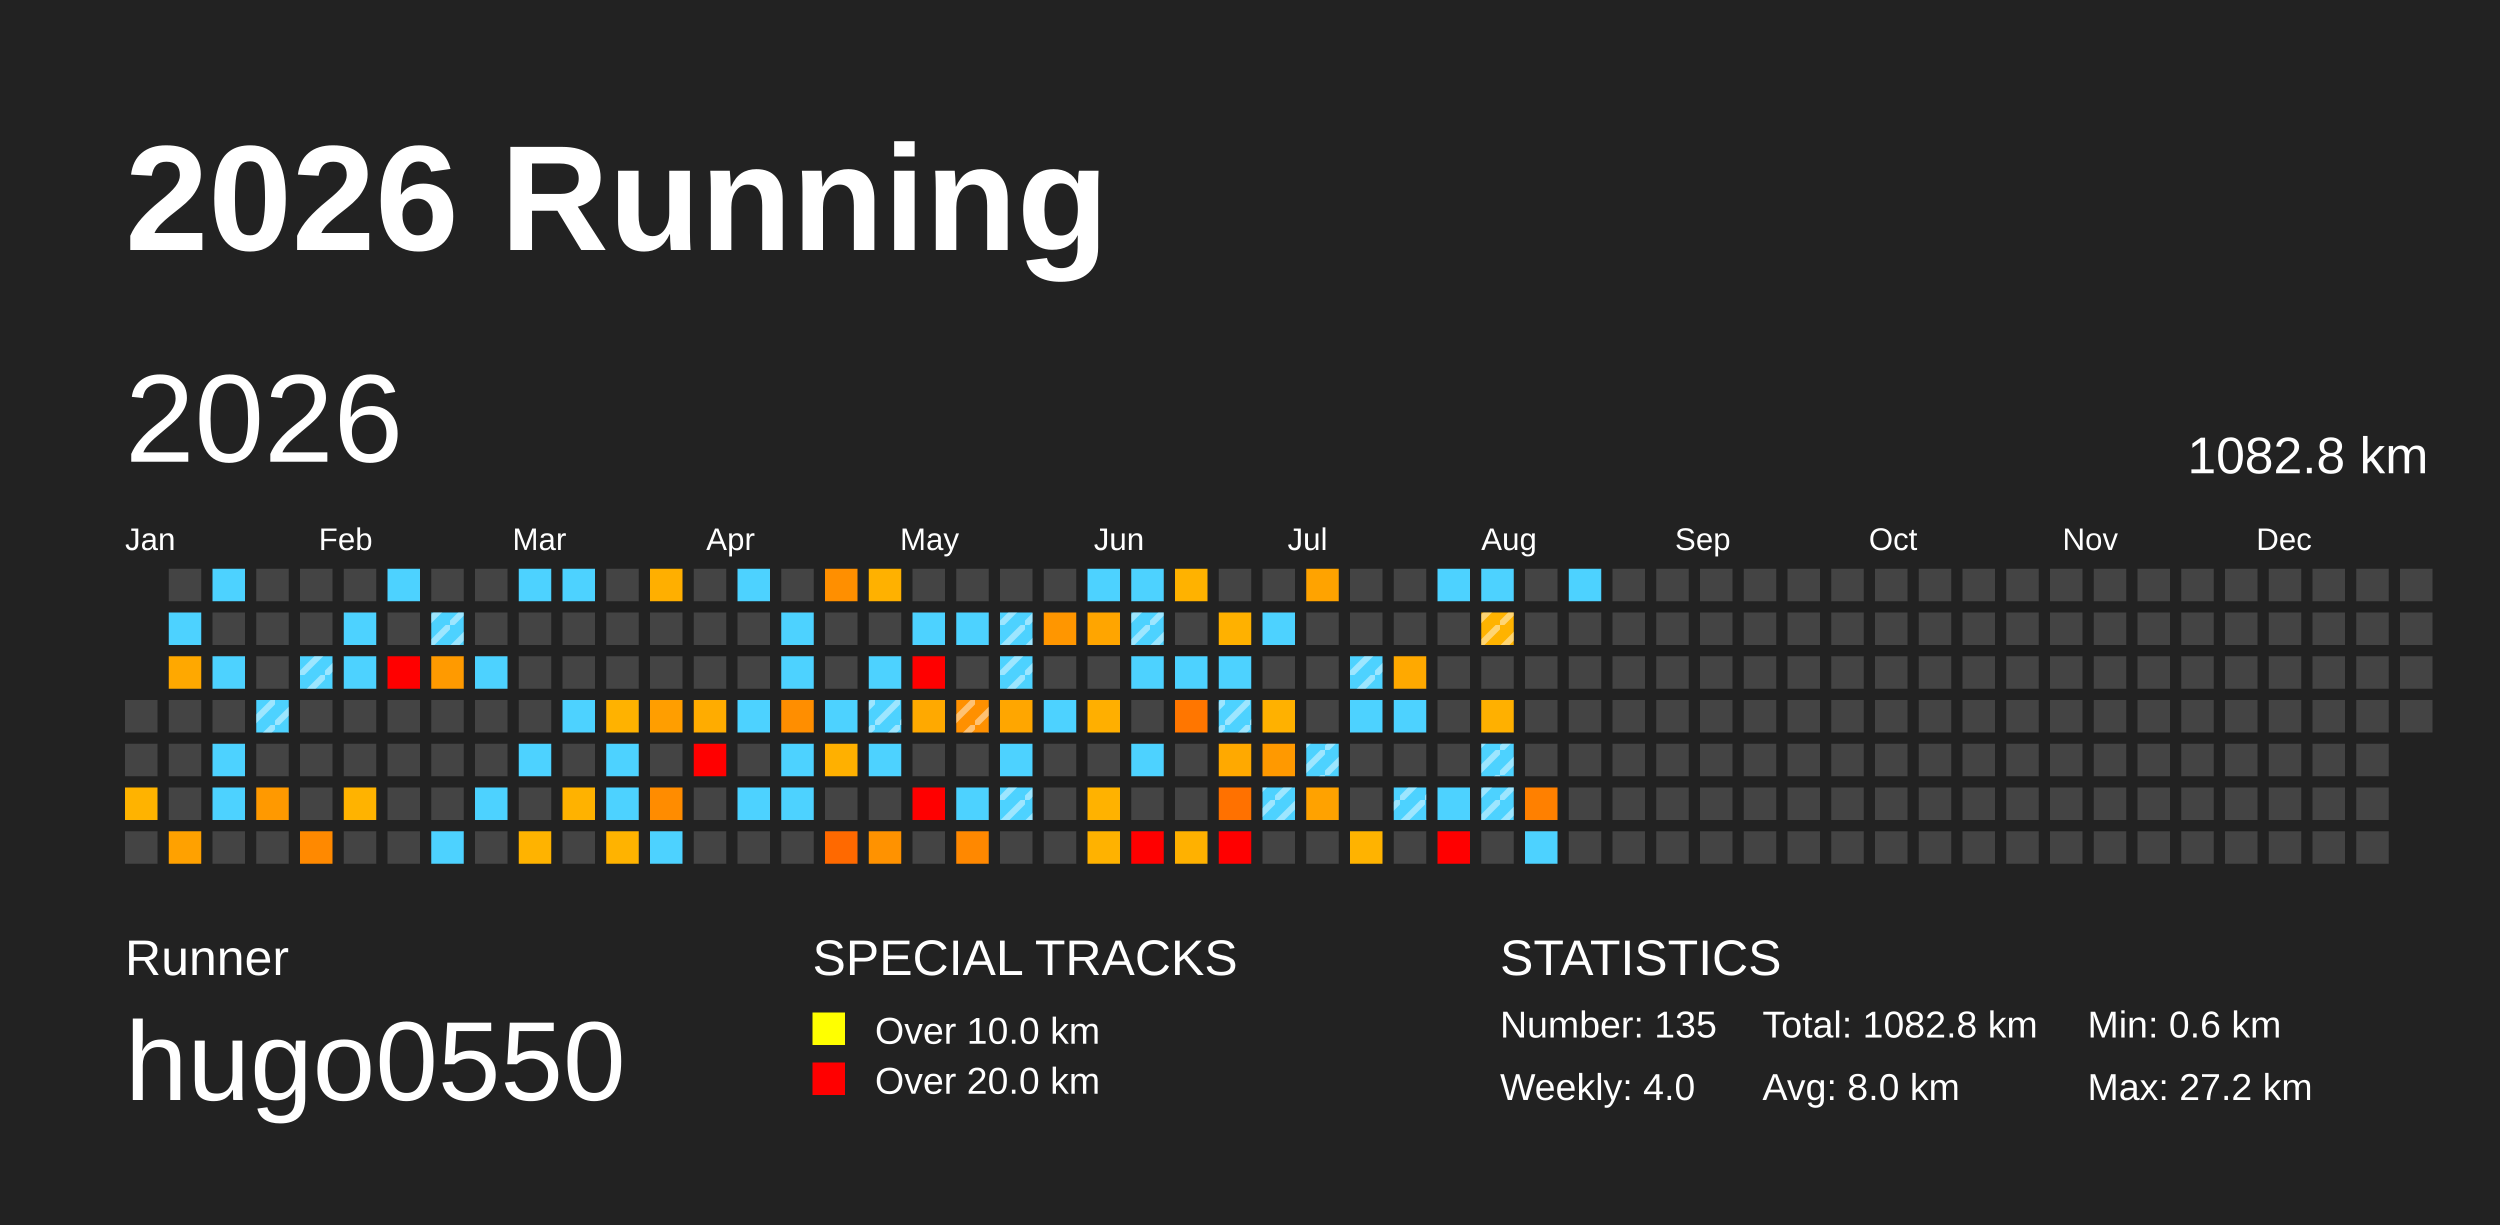
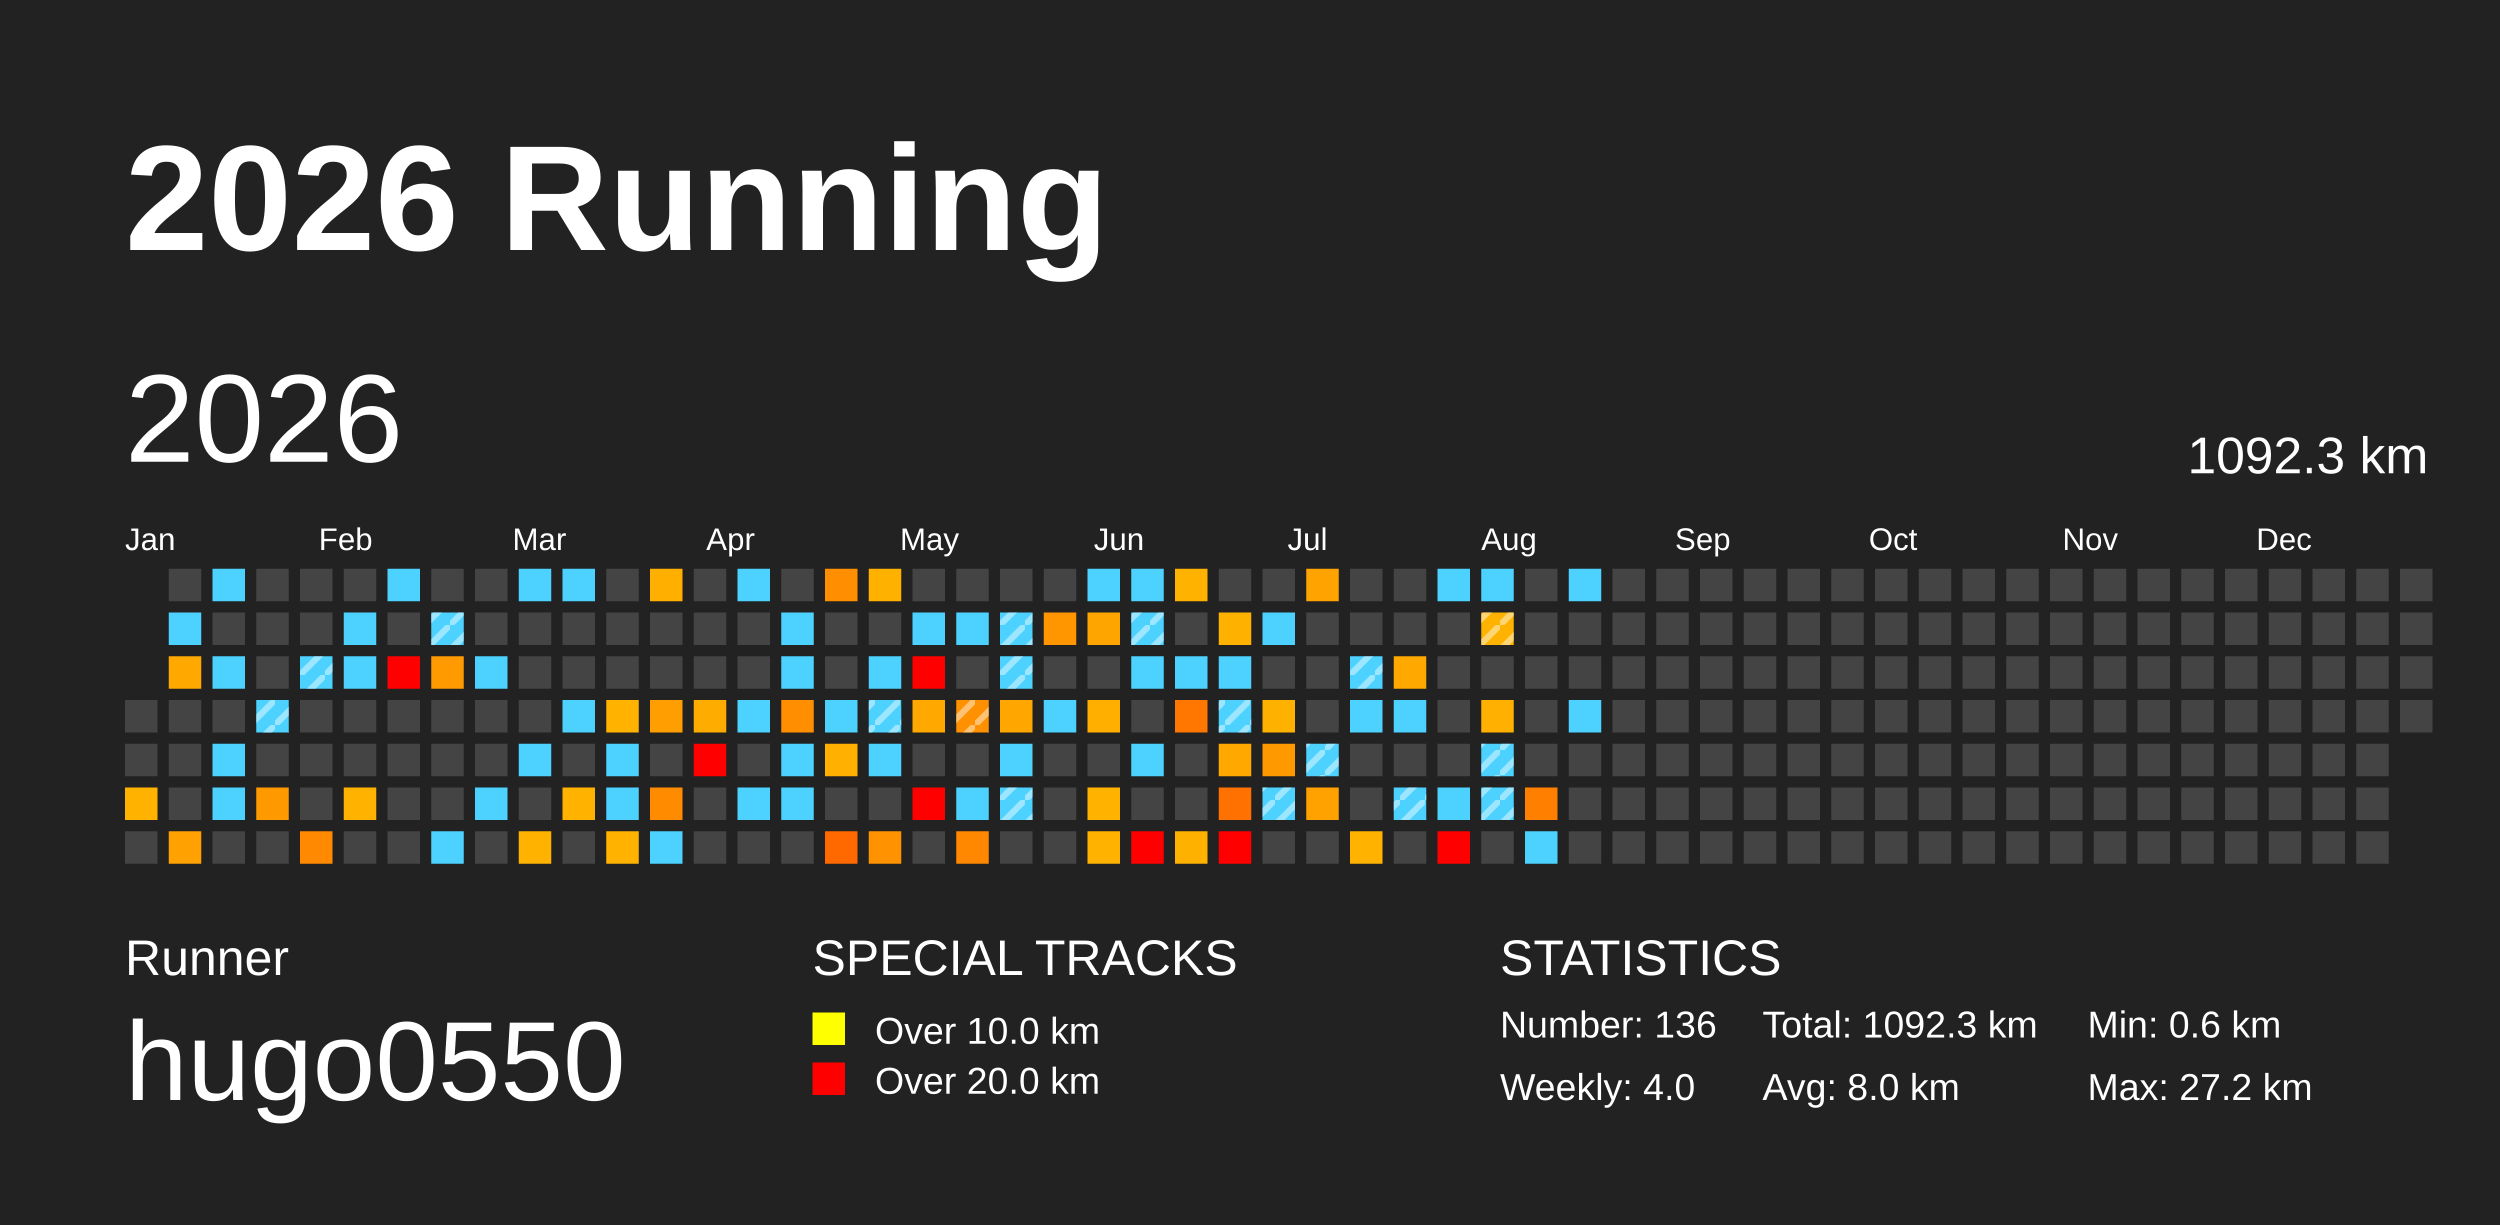
<svg xmlns="http://www.w3.org/2000/svg" baseProfile="full" height="98mm" version="1.1" viewBox="0,0,200,98" width="200mm">
  <defs>
    <pattern height="2" id="indoor-stripe" patternUnits="userSpaceOnUse" width="2">
      <line stroke="white" stroke-opacity="0.45" stroke-width="0.5" x1="0" x2="2" y1="2" y2="0" />
    </pattern>
  </defs>
  <rect fill="#222222" height="98" width="200" x="0" y="0" />
  <text fill="#FFFFFF" style="font-size:12px; font-family:Arial; font-weight:bold;" x="10" y="20">2026 Running</text>
  <text fill="#FFFFFF" style="font-size:4px; font-family:Arial" x="10" y="78">Runner</text>
  <text fill="#FFFFFF" style="font-size:9px; font-family:Arial" x="10" y="88">hugo0550</text>
  <text fill="#FFFFFF" style="font-size:4px; font-family:Arial" x="65" y="78">SPECIAL TRACKS</text>
  <rect fill="yellow" height="2.6" width="2.6" x="65" y="81" />
  <text fill="#FFFFFF" style="font-size:3px; font-family:Arial" x="70" y="83.5">Over 10.0 km</text>
  <rect fill="red" height="2.6" width="2.6" x="65" y="85" />
  <text fill="#FFFFFF" style="font-size:3px; font-family:Arial" x="70" y="87.5">Over 20.0 km</text>
  <text fill="#FFFFFF" style="font-size:4px; font-family:Arial" x="120" y="78">STATISTICS</text>
-   <text fill="#FFFFFF" style="font-size:3px; font-family:Arial" x="120" y="83">Number: 135</text>
+   <text fill="#FFFFFF" style="font-size:3px; font-family:Arial" x="120" y="83">Number: 136</text>
  <text fill="#FFFFFF" style="font-size:3px; font-family:Arial" x="120" y="88">Weekly: 4.0</text>
-   <text fill="#FFFFFF" style="font-size:3px; font-family:Arial" x="141" y="83">Total: 1082.8 km</text>
+   <text fill="#FFFFFF" style="font-size:3px; font-family:Arial" x="141" y="83">Total: 1092.3 km</text>
  <text fill="#FFFFFF" style="font-size:3px; font-family:Arial" x="141" y="88">Avg: 8.0 km</text>
  <text fill="#FFFFFF" style="font-size:3px; font-family:Arial" x="167" y="83">Min: 0.6 km</text>
  <text fill="#FFFFFF" style="font-size:3px; font-family:Arial" x="167" y="88">Max: 27.2 km</text>
  <text dominant-baseline="hanging" fill="#FFFFFF" style="font-size:10.0px; font-family:Arial;" x="10" y="30">2026</text>
-   <text dominant-baseline="hanging" fill="#FFFFFF" style="font-size:4.125px; font-family:Arial;" x="175" y="35">1082.8 km</text>
+   <text dominant-baseline="hanging" fill="#FFFFFF" style="font-size:4.125px; font-family:Arial;" x="175" y="35">1092.3 km</text>
  <text fill="#FFFFFF" style="font-size:2.5px; font-family:Arial" x="10.0" y="44">Jan</text>
  <text fill="#FFFFFF" style="font-size:2.5px; font-family:Arial" x="25.5" y="44">Feb</text>
  <text fill="#FFFFFF" style="font-size:2.5px; font-family:Arial" x="41.0" y="44">Mar</text>
  <text fill="#FFFFFF" style="font-size:2.5px; font-family:Arial" x="56.5" y="44">Apr</text>
  <text fill="#FFFFFF" style="font-size:2.5px; font-family:Arial" x="72.0" y="44">May</text>
  <text fill="#FFFFFF" style="font-size:2.5px; font-family:Arial" x="87.5" y="44">Jun</text>
  <text fill="#FFFFFF" style="font-size:2.5px; font-family:Arial" x="103.0" y="44">Jul</text>
  <text fill="#FFFFFF" style="font-size:2.5px; font-family:Arial" x="118.5" y="44">Aug</text>
  <text fill="#FFFFFF" style="font-size:2.5px; font-family:Arial" x="134.0" y="44">Sep</text>
  <text fill="#FFFFFF" style="font-size:2.5px; font-family:Arial" x="149.5" y="44">Oct</text>
  <text fill="#FFFFFF" style="font-size:2.5px; font-family:Arial" x="165.0" y="44">Nov</text>
  <text fill="#FFFFFF" style="font-size:2.5px; font-family:Arial" x="180.5" y="44">Dec</text>
  <rect fill="#444444" height="2.6" width="2.6" x="10.0" y="56.0" />
  <rect fill="#444444" height="2.6" width="2.6" x="10.0" y="59.5" />
  <rect fill="#ffb300" height="2.6" width="2.6" x="10.0" y="63.0" />
  <rect fill="#444444" height="2.6" width="2.6" x="10.0" y="66.5" />
  <rect fill="#444444" height="2.6" width="2.6" x="13.5" y="45.5" />
  <rect fill="#4dd2ff" height="2.6" width="2.6" x="13.5" y="49.0" />
  <rect fill="#ffa800" height="2.6" width="2.6" x="13.5" y="52.5" />
  <rect fill="#444444" height="2.6" width="2.6" x="13.5" y="56.0" />
  <rect fill="#444444" height="2.6" width="2.6" x="13.5" y="59.5" />
  <rect fill="#444444" height="2.6" width="2.6" x="13.5" y="63.0" />
  <rect fill="#ffa100" height="2.6" width="2.6" x="13.5" y="66.5" />
  <rect fill="#4dd2ff" height="2.6" width="2.6" x="17.0" y="45.5" />
  <rect fill="#444444" height="2.6" width="2.6" x="17.0" y="49.0" />
  <rect fill="#4dd2ff" height="2.6" width="2.6" x="17.0" y="52.5" />
  <rect fill="#444444" height="2.6" width="2.6" x="17.0" y="56.0" />
  <rect fill="#4dd2ff" height="2.6" width="2.6" x="17.0" y="59.5" />
  <rect fill="#4dd2ff" height="2.6" width="2.6" x="17.0" y="63.0" />
  <rect fill="#444444" height="2.6" width="2.6" x="17.0" y="66.5" />
  <rect fill="#444444" height="2.6" width="2.6" x="20.5" y="45.5" />
  <rect fill="#444444" height="2.6" width="2.6" x="20.5" y="49.0" />
  <rect fill="#444444" height="2.6" width="2.6" x="20.5" y="52.5" />
  <rect fill="#4dd2ff" height="2.6" width="2.6" x="20.5" y="56.0" />
  <rect fill="url(#indoor-stripe)" height="2.6" style="pointer-events: none;" width="2.6" x="20.5" y="56.0" />
  <rect fill="#444444" height="2.6" width="2.6" x="20.5" y="59.5" />
  <rect fill="#ff9900" height="2.6" width="2.6" x="20.5" y="63.0" />
  <rect fill="#444444" height="2.6" width="2.6" x="20.5" y="66.5" />
  <rect fill="#444444" height="2.6" width="2.6" x="24.0" y="45.5" />
  <rect fill="#444444" height="2.6" width="2.6" x="24.0" y="49.0" />
  <rect fill="#4dd2ff" height="2.6" width="2.6" x="24.0" y="52.5" />
  <rect fill="url(#indoor-stripe)" height="2.6" style="pointer-events: none;" width="2.6" x="24.0" y="52.5" />
  <rect fill="#444444" height="2.6" width="2.6" x="24.0" y="56.0" />
  <rect fill="#444444" height="2.6" width="2.6" x="24.0" y="59.5" />
  <rect fill="#444444" height="2.6" width="2.6" x="24.0" y="63.0" />
  <rect fill="#ff8900" height="2.6" width="2.6" x="24.0" y="66.5" />
  <rect fill="#444444" height="2.6" width="2.6" x="27.5" y="45.5" />
  <rect fill="#4dd2ff" height="2.6" width="2.6" x="27.5" y="49.0" />
  <rect fill="#4dd2ff" height="2.6" width="2.6" x="27.5" y="52.5" />
  <rect fill="#444444" height="2.6" width="2.6" x="27.5" y="56.0" />
  <rect fill="#444444" height="2.6" width="2.6" x="27.5" y="59.5" />
  <rect fill="#ffb300" height="2.6" width="2.6" x="27.5" y="63.0" />
  <rect fill="#444444" height="2.6" width="2.6" x="27.5" y="66.5" />
  <rect fill="#4dd2ff" height="2.6" width="2.6" x="31.0" y="45.5" />
  <rect fill="#444444" height="2.6" width="2.6" x="31.0" y="49.0" />
  <rect fill="red" height="2.6" width="2.6" x="31.0" y="52.5" />
  <rect fill="#444444" height="2.6" width="2.6" x="31.0" y="56.0" />
  <rect fill="#444444" height="2.6" width="2.6" x="31.0" y="59.5" />
  <rect fill="#444444" height="2.6" width="2.6" x="31.0" y="63.0" />
  <rect fill="#444444" height="2.6" width="2.6" x="31.0" y="66.5" />
  <rect fill="#444444" height="2.6" width="2.6" x="34.5" y="45.5" />
  <rect fill="#4dd2ff" height="2.6" width="2.6" x="34.5" y="49.0" />
  <rect fill="url(#indoor-stripe)" height="2.6" style="pointer-events: none;" width="2.6" x="34.5" y="49.0" />
  <rect fill="#ff9a00" height="2.6" width="2.6" x="34.5" y="52.5" />
  <rect fill="#444444" height="2.6" width="2.6" x="34.5" y="56.0" />
  <rect fill="#444444" height="2.6" width="2.6" x="34.5" y="59.5" />
  <rect fill="#444444" height="2.6" width="2.6" x="34.5" y="63.0" />
  <rect fill="#4dd2ff" height="2.6" width="2.6" x="34.5" y="66.5" />
  <rect fill="#444444" height="2.6" width="2.6" x="38.0" y="45.5" />
  <rect fill="#444444" height="2.6" width="2.6" x="38.0" y="49.0" />
  <rect fill="#4dd2ff" height="2.6" width="2.6" x="38.0" y="52.5" />
  <rect fill="#444444" height="2.6" width="2.6" x="38.0" y="56.0" />
  <rect fill="#444444" height="2.6" width="2.6" x="38.0" y="59.5" />
  <rect fill="#4dd2ff" height="2.6" width="2.6" x="38.0" y="63.0" />
  <rect fill="#444444" height="2.6" width="2.6" x="38.0" y="66.5" />
  <rect fill="#4dd2ff" height="2.6" width="2.6" x="41.5" y="45.5" />
  <rect fill="#444444" height="2.6" width="2.6" x="41.5" y="49.0" />
  <rect fill="#444444" height="2.6" width="2.6" x="41.5" y="52.5" />
  <rect fill="#444444" height="2.6" width="2.6" x="41.5" y="56.0" />
  <rect fill="#4dd2ff" height="2.6" width="2.6" x="41.5" y="59.5" />
  <rect fill="#444444" height="2.6" width="2.6" x="41.5" y="63.0" />
  <rect fill="#ffb300" height="2.6" width="2.6" x="41.5" y="66.5" />
  <rect fill="#4dd2ff" height="2.6" width="2.6" x="45.0" y="45.5" />
  <rect fill="#444444" height="2.6" width="2.6" x="45.0" y="49.0" />
  <rect fill="#444444" height="2.6" width="2.6" x="45.0" y="52.5" />
  <rect fill="#4dd2ff" height="2.6" width="2.6" x="45.0" y="56.0" />
  <rect fill="#444444" height="2.6" width="2.6" x="45.0" y="59.5" />
  <rect fill="#ffb200" height="2.6" width="2.6" x="45.0" y="63.0" />
  <rect fill="#444444" height="2.6" width="2.6" x="45.0" y="66.5" />
  <rect fill="#444444" height="2.6" width="2.6" x="48.5" y="45.5" />
  <rect fill="#444444" height="2.6" width="2.6" x="48.5" y="49.0" />
  <rect fill="#444444" height="2.6" width="2.6" x="48.5" y="52.5" />
  <rect fill="#ffb200" height="2.6" width="2.6" x="48.5" y="56.0" />
  <rect fill="#4dd2ff" height="2.6" width="2.6" x="48.5" y="59.5" />
  <rect fill="#4dd2ff" height="2.6" width="2.6" x="48.5" y="63.0" />
  <rect fill="#ffb300" height="2.6" width="2.6" x="48.5" y="66.5" />
  <rect fill="#ffaf00" height="2.6" width="2.6" x="52.0" y="45.5" />
  <rect fill="#444444" height="2.6" width="2.6" x="52.0" y="49.0" />
  <rect fill="#444444" height="2.6" width="2.6" x="52.0" y="52.5" />
  <rect fill="#ff9e00" height="2.6" width="2.6" x="52.0" y="56.0" />
  <rect fill="#444444" height="2.6" width="2.6" x="52.0" y="59.5" />
  <rect fill="#ff8c00" height="2.6" width="2.6" x="52.0" y="63.0" />
  <rect fill="#4dd2ff" height="2.6" width="2.6" x="52.0" y="66.5" />
  <rect fill="#444444" height="2.6" width="2.6" x="55.5" y="45.5" />
  <rect fill="#444444" height="2.6" width="2.6" x="55.5" y="49.0" />
  <rect fill="#444444" height="2.6" width="2.6" x="55.5" y="52.5" />
  <rect fill="#ffac00" height="2.6" width="2.6" x="55.5" y="56.0" />
  <rect fill="red" height="2.6" width="2.6" x="55.5" y="59.5" />
  <rect fill="#444444" height="2.6" width="2.6" x="55.5" y="63.0" />
  <rect fill="#444444" height="2.6" width="2.6" x="55.5" y="66.5" />
  <rect fill="#4dd2ff" height="2.6" width="2.6" x="59.0" y="45.5" />
  <rect fill="#444444" height="2.6" width="2.6" x="59.0" y="49.0" />
  <rect fill="#444444" height="2.6" width="2.6" x="59.0" y="52.5" />
  <rect fill="#4dd2ff" height="2.6" width="2.6" x="59.0" y="56.0" />
  <rect fill="#444444" height="2.6" width="2.6" x="59.0" y="59.5" />
  <rect fill="#4dd2ff" height="2.6" width="2.6" x="59.0" y="63.0" />
  <rect fill="#444444" height="2.6" width="2.6" x="59.0" y="66.5" />
  <rect fill="#444444" height="2.6" width="2.6" x="62.5" y="45.5" />
  <rect fill="#4dd2ff" height="2.6" width="2.6" x="62.5" y="49.0" />
  <rect fill="#4dd2ff" height="2.6" width="2.6" x="62.5" y="52.5" />
  <rect fill="#ff8e00" height="2.6" width="2.6" x="62.5" y="56.0" />
  <rect fill="#4dd2ff" height="2.6" width="2.6" x="62.5" y="59.5" />
  <rect fill="#4dd2ff" height="2.6" width="2.6" x="62.5" y="63.0" />
  <rect fill="#444444" height="2.6" width="2.6" x="62.5" y="66.5" />
  <rect fill="#ff8f00" height="2.6" width="2.6" x="66.0" y="45.5" />
  <rect fill="#444444" height="2.6" width="2.6" x="66.0" y="49.0" />
  <rect fill="#444444" height="2.6" width="2.6" x="66.0" y="52.5" />
  <rect fill="#4dd2ff" height="2.6" width="2.6" x="66.0" y="56.0" />
  <rect fill="#ffb000" height="2.6" width="2.6" x="66.0" y="59.5" />
  <rect fill="#444444" height="2.6" width="2.6" x="66.0" y="63.0" />
  <rect fill="#ff6900" height="2.6" width="2.6" x="66.0" y="66.5" />
  <rect fill="#ffb100" height="2.6" width="2.6" x="69.5" y="45.5" />
  <rect fill="#444444" height="2.6" width="2.6" x="69.5" y="49.0" />
  <rect fill="#4dd2ff" height="2.6" width="2.6" x="69.5" y="52.5" />
  <rect fill="#4dd2ff" height="2.6" width="2.6" x="69.5" y="56.0" />
  <rect fill="url(#indoor-stripe)" height="2.6" style="pointer-events: none;" width="2.6" x="69.5" y="56.0" />
  <rect fill="#4dd2ff" height="2.6" width="2.6" x="69.5" y="59.5" />
  <rect fill="#444444" height="2.6" width="2.6" x="69.5" y="63.0" />
  <rect fill="#ff9200" height="2.6" width="2.6" x="69.5" y="66.5" />
  <rect fill="#444444" height="2.6" width="2.6" x="73.0" y="45.5" />
  <rect fill="#4dd2ff" height="2.6" width="2.6" x="73.0" y="49.0" />
  <rect fill="red" height="2.6" width="2.6" x="73.0" y="52.5" />
  <rect fill="#ffa900" height="2.6" width="2.6" x="73.0" y="56.0" />
  <rect fill="#444444" height="2.6" width="2.6" x="73.0" y="59.5" />
  <rect fill="red" height="2.6" width="2.6" x="73.0" y="63.0" />
  <rect fill="#444444" height="2.6" width="2.6" x="73.0" y="66.5" />
  <rect fill="#444444" height="2.6" width="2.6" x="76.5" y="45.5" />
  <rect fill="#4dd2ff" height="2.6" width="2.6" x="76.5" y="49.0" />
  <rect fill="#444444" height="2.6" width="2.6" x="76.5" y="52.5" />
  <rect fill="#ff9000" height="2.6" width="2.6" x="76.5" y="56.0" />
  <rect fill="url(#indoor-stripe)" height="2.6" style="pointer-events: none;" width="2.6" x="76.5" y="56.0" />
  <rect fill="#444444" height="2.6" width="2.6" x="76.5" y="59.5" />
  <rect fill="#4dd2ff" height="2.6" width="2.6" x="76.5" y="63.0" />
  <rect fill="#ff8800" height="2.6" width="2.6" x="76.5" y="66.5" />
  <rect fill="#444444" height="2.6" width="2.6" x="80.0" y="45.5" />
  <rect fill="#4dd2ff" height="2.6" width="2.6" x="80.0" y="49.0" />
  <rect fill="url(#indoor-stripe)" height="2.6" style="pointer-events: none;" width="2.6" x="80.0" y="49.0" />
  <rect fill="#4dd2ff" height="2.6" width="2.6" x="80.0" y="52.5" />
  <rect fill="url(#indoor-stripe)" height="2.6" style="pointer-events: none;" width="2.6" x="80.0" y="52.5" />
  <rect fill="#ffa600" height="2.6" width="2.6" x="80.0" y="56.0" />
  <rect fill="#4dd2ff" height="2.6" width="2.6" x="80.0" y="59.5" />
  <rect fill="#4dd2ff" height="2.6" width="2.6" x="80.0" y="63.0" />
  <rect fill="url(#indoor-stripe)" height="2.6" style="pointer-events: none;" width="2.6" x="80.0" y="63.0" />
  <rect fill="#444444" height="2.6" width="2.6" x="80.0" y="66.5" />
  <rect fill="#444444" height="2.6" width="2.6" x="83.5" y="45.5" />
  <rect fill="#ff9600" height="2.6" width="2.6" x="83.5" y="49.0" />
  <rect fill="#444444" height="2.6" width="2.6" x="83.5" y="52.5" />
  <rect fill="#4dd2ff" height="2.6" width="2.6" x="83.5" y="56.0" />
  <rect fill="#444444" height="2.6" width="2.6" x="83.5" y="59.5" />
  <rect fill="#444444" height="2.6" width="2.6" x="83.5" y="63.0" />
  <rect fill="#444444" height="2.6" width="2.6" x="83.5" y="66.5" />
  <rect fill="#4dd2ff" height="2.6" width="2.6" x="87.0" y="45.5" />
  <rect fill="#ffa500" height="2.6" width="2.6" x="87.0" y="49.0" />
  <rect fill="#444444" height="2.6" width="2.6" x="87.0" y="52.5" />
  <rect fill="#ffaf00" height="2.6" width="2.6" x="87.0" y="56.0" />
  <rect fill="#444444" height="2.6" width="2.6" x="87.0" y="59.5" />
  <rect fill="#ffb200" height="2.6" width="2.6" x="87.0" y="63.0" />
  <rect fill="#ffb200" height="2.6" width="2.6" x="87.0" y="66.5" />
  <rect fill="#4dd2ff" height="2.6" width="2.6" x="90.5" y="45.5" />
  <rect fill="#4dd2ff" height="2.6" width="2.6" x="90.5" y="49.0" />
  <rect fill="url(#indoor-stripe)" height="2.6" style="pointer-events: none;" width="2.6" x="90.5" y="49.0" />
  <rect fill="#4dd2ff" height="2.6" width="2.6" x="90.5" y="52.5" />
  <rect fill="#444444" height="2.6" width="2.6" x="90.5" y="56.0" />
  <rect fill="#4dd2ff" height="2.6" width="2.6" x="90.5" y="59.5" />
  <rect fill="#444444" height="2.6" width="2.6" x="90.5" y="63.0" />
  <rect fill="red" height="2.6" width="2.6" x="90.5" y="66.5" />
  <rect fill="#ffb200" height="2.6" width="2.6" x="94.0" y="45.5" />
  <rect fill="#444444" height="2.6" width="2.6" x="94.0" y="49.0" />
  <rect fill="#4dd2ff" height="2.6" width="2.6" x="94.0" y="52.5" />
  <rect fill="#ff7600" height="2.6" width="2.6" x="94.0" y="56.0" />
  <rect fill="#444444" height="2.6" width="2.6" x="94.0" y="59.5" />
  <rect fill="#444444" height="2.6" width="2.6" x="94.0" y="63.0" />
  <rect fill="#ffb100" height="2.6" width="2.6" x="94.0" y="66.5" />
  <rect fill="#444444" height="2.6" width="2.6" x="97.5" y="45.5" />
  <rect fill="#ffb100" height="2.6" width="2.6" x="97.5" y="49.0" />
  <rect fill="#4dd2ff" height="2.6" width="2.6" x="97.5" y="52.5" />
  <rect fill="#4dd2ff" height="2.6" width="2.6" x="97.5" y="56.0" />
  <rect fill="url(#indoor-stripe)" height="2.6" style="pointer-events: none;" width="2.6" x="97.5" y="56.0" />
  <rect fill="#ffa900" height="2.6" width="2.6" x="97.5" y="59.5" />
  <rect fill="#ff7100" height="2.6" width="2.6" x="97.5" y="63.0" />
  <rect fill="red" height="2.6" width="2.6" x="97.5" y="66.5" />
  <rect fill="#444444" height="2.6" width="2.6" x="101.0" y="45.5" />
  <rect fill="#4dd2ff" height="2.6" width="2.6" x="101.0" y="49.0" />
  <rect fill="#444444" height="2.6" width="2.6" x="101.0" y="52.5" />
  <rect fill="#ffb100" height="2.6" width="2.6" x="101.0" y="56.0" />
  <rect fill="#ff9900" height="2.6" width="2.6" x="101.0" y="59.5" />
  <rect fill="#4dd2ff" height="2.6" width="2.6" x="101.0" y="63.0" />
  <rect fill="url(#indoor-stripe)" height="2.6" style="pointer-events: none;" width="2.6" x="101.0" y="63.0" />
  <rect fill="#444444" height="2.6" width="2.6" x="101.0" y="66.5" />
  <rect fill="#ffa300" height="2.6" width="2.6" x="104.5" y="45.5" />
  <rect fill="#444444" height="2.6" width="2.6" x="104.5" y="49.0" />
  <rect fill="#444444" height="2.6" width="2.6" x="104.5" y="52.5" />
  <rect fill="#444444" height="2.6" width="2.6" x="104.5" y="56.0" />
  <rect fill="#4dd2ff" height="2.6" width="2.6" x="104.5" y="59.5" />
  <rect fill="url(#indoor-stripe)" height="2.6" style="pointer-events: none;" width="2.6" x="104.5" y="59.5" />
  <rect fill="#ffa200" height="2.6" width="2.6" x="104.5" y="63.0" />
  <rect fill="#444444" height="2.6" width="2.6" x="104.5" y="66.5" />
  <rect fill="#444444" height="2.6" width="2.6" x="108.0" y="45.5" />
  <rect fill="#444444" height="2.6" width="2.6" x="108.0" y="49.0" />
  <rect fill="#4dd2ff" height="2.6" width="2.6" x="108.0" y="52.5" />
  <rect fill="url(#indoor-stripe)" height="2.6" style="pointer-events: none;" width="2.6" x="108.0" y="52.5" />
  <rect fill="#4dd2ff" height="2.6" width="2.6" x="108.0" y="56.0" />
  <rect fill="#444444" height="2.6" width="2.6" x="108.0" y="59.5" />
  <rect fill="#444444" height="2.6" width="2.6" x="108.0" y="63.0" />
  <rect fill="#ffb300" height="2.6" width="2.6" x="108.0" y="66.5" />
  <rect fill="#444444" height="2.6" width="2.6" x="111.5" y="45.5" />
  <rect fill="#444444" height="2.6" width="2.6" x="111.5" y="49.0" />
  <rect fill="#ffa900" height="2.6" width="2.6" x="111.5" y="52.5" />
  <rect fill="#4dd2ff" height="2.6" width="2.6" x="111.5" y="56.0" />
  <rect fill="#444444" height="2.6" width="2.6" x="111.5" y="59.5" />
  <rect fill="#4dd2ff" height="2.6" width="2.6" x="111.5" y="63.0" />
  <rect fill="url(#indoor-stripe)" height="2.6" style="pointer-events: none;" width="2.6" x="111.5" y="63.0" />
  <rect fill="#444444" height="2.6" width="2.6" x="111.5" y="66.5" />
  <rect fill="#4dd2ff" height="2.6" width="2.6" x="115.0" y="45.5" />
  <rect fill="#444444" height="2.6" width="2.6" x="115.0" y="49.0" />
  <rect fill="#444444" height="2.6" width="2.6" x="115.0" y="52.5" />
  <rect fill="#444444" height="2.6" width="2.6" x="115.0" y="56.0" />
  <rect fill="#444444" height="2.6" width="2.6" x="115.0" y="59.5" />
  <rect fill="#4dd2ff" height="2.6" width="2.6" x="115.0" y="63.0" />
  <rect fill="red" height="2.6" width="2.6" x="115.0" y="66.5" />
  <rect fill="#4dd2ff" height="2.6" width="2.6" x="118.5" y="45.5" />
  <rect fill="#ffb300" height="2.6" width="2.6" x="118.5" y="49.0" />
  <rect fill="url(#indoor-stripe)" height="2.6" style="pointer-events: none;" width="2.6" x="118.5" y="49.0" />
  <rect fill="#444444" height="2.6" width="2.6" x="118.5" y="52.5" />
  <rect fill="#ffb000" height="2.6" width="2.6" x="118.5" y="56.0" />
  <rect fill="#4dd2ff" height="2.6" width="2.6" x="118.5" y="59.5" />
  <rect fill="url(#indoor-stripe)" height="2.6" style="pointer-events: none;" width="2.6" x="118.5" y="59.5" />
  <rect fill="#4dd2ff" height="2.6" width="2.6" x="118.5" y="63.0" />
  <rect fill="url(#indoor-stripe)" height="2.6" style="pointer-events: none;" width="2.6" x="118.5" y="63.0" />
  <rect fill="#444444" height="2.6" width="2.6" x="118.5" y="66.5" />
  <rect fill="#444444" height="2.6" width="2.6" x="122.0" y="45.5" />
  <rect fill="#444444" height="2.6" width="2.6" x="122.0" y="49.0" />
  <rect fill="#444444" height="2.6" width="2.6" x="122.0" y="52.5" />
  <rect fill="#444444" height="2.6" width="2.6" x="122.0" y="56.0" />
  <rect fill="#444444" height="2.6" width="2.6" x="122.0" y="59.5" />
  <rect fill="#ff8000" height="2.6" width="2.6" x="122.0" y="63.0" />
  <rect fill="#4dd2ff" height="2.6" width="2.6" x="122.0" y="66.5" />
  <rect fill="#4dd2ff" height="2.6" width="2.6" x="125.5" y="45.5" />
  <rect fill="#444444" height="2.6" width="2.6" x="125.5" y="49.0" />
  <rect fill="#444444" height="2.6" width="2.6" x="125.5" y="52.5" />
-   <rect fill="#444444" height="2.6" width="2.6" x="125.5" y="56.0" />
+   <rect fill="#4dd2ff" height="2.6" width="2.6" x="125.5" y="56.0" />
  <rect fill="#444444" height="2.6" width="2.6" x="125.5" y="59.5" />
  <rect fill="#444444" height="2.6" width="2.6" x="125.5" y="63.0" />
  <rect fill="#444444" height="2.6" width="2.6" x="125.5" y="66.5" />
  <rect fill="#444444" height="2.6" width="2.6" x="129.0" y="45.5" />
  <rect fill="#444444" height="2.6" width="2.6" x="129.0" y="49.0" />
  <rect fill="#444444" height="2.6" width="2.6" x="129.0" y="52.5" />
  <rect fill="#444444" height="2.6" width="2.6" x="129.0" y="56.0" />
  <rect fill="#444444" height="2.6" width="2.6" x="129.0" y="59.5" />
  <rect fill="#444444" height="2.6" width="2.6" x="129.0" y="63.0" />
  <rect fill="#444444" height="2.6" width="2.6" x="129.0" y="66.5" />
  <rect fill="#444444" height="2.6" width="2.6" x="132.5" y="45.5" />
  <rect fill="#444444" height="2.6" width="2.6" x="132.5" y="49.0" />
  <rect fill="#444444" height="2.6" width="2.6" x="132.5" y="52.5" />
  <rect fill="#444444" height="2.6" width="2.6" x="132.5" y="56.0" />
  <rect fill="#444444" height="2.6" width="2.6" x="132.5" y="59.5" />
  <rect fill="#444444" height="2.6" width="2.6" x="132.5" y="63.0" />
  <rect fill="#444444" height="2.6" width="2.6" x="132.5" y="66.5" />
  <rect fill="#444444" height="2.6" width="2.6" x="136.0" y="45.5" />
  <rect fill="#444444" height="2.6" width="2.6" x="136.0" y="49.0" />
  <rect fill="#444444" height="2.6" width="2.6" x="136.0" y="52.5" />
  <rect fill="#444444" height="2.6" width="2.6" x="136.0" y="56.0" />
  <rect fill="#444444" height="2.6" width="2.6" x="136.0" y="59.5" />
  <rect fill="#444444" height="2.6" width="2.6" x="136.0" y="63.0" />
  <rect fill="#444444" height="2.6" width="2.6" x="136.0" y="66.5" />
  <rect fill="#444444" height="2.6" width="2.6" x="139.5" y="45.5" />
  <rect fill="#444444" height="2.6" width="2.6" x="139.5" y="49.0" />
  <rect fill="#444444" height="2.6" width="2.6" x="139.5" y="52.5" />
  <rect fill="#444444" height="2.6" width="2.6" x="139.5" y="56.0" />
  <rect fill="#444444" height="2.6" width="2.6" x="139.5" y="59.5" />
  <rect fill="#444444" height="2.6" width="2.6" x="139.5" y="63.0" />
  <rect fill="#444444" height="2.6" width="2.6" x="139.5" y="66.5" />
  <rect fill="#444444" height="2.6" width="2.6" x="143.0" y="45.5" />
  <rect fill="#444444" height="2.6" width="2.6" x="143.0" y="49.0" />
  <rect fill="#444444" height="2.6" width="2.6" x="143.0" y="52.5" />
  <rect fill="#444444" height="2.6" width="2.6" x="143.0" y="56.0" />
  <rect fill="#444444" height="2.6" width="2.6" x="143.0" y="59.5" />
  <rect fill="#444444" height="2.6" width="2.6" x="143.0" y="63.0" />
  <rect fill="#444444" height="2.6" width="2.6" x="143.0" y="66.5" />
  <rect fill="#444444" height="2.6" width="2.6" x="146.5" y="45.5" />
  <rect fill="#444444" height="2.6" width="2.6" x="146.5" y="49.0" />
  <rect fill="#444444" height="2.6" width="2.6" x="146.5" y="52.5" />
  <rect fill="#444444" height="2.6" width="2.6" x="146.5" y="56.0" />
  <rect fill="#444444" height="2.6" width="2.6" x="146.5" y="59.5" />
  <rect fill="#444444" height="2.6" width="2.6" x="146.5" y="63.0" />
  <rect fill="#444444" height="2.6" width="2.6" x="146.5" y="66.5" />
  <rect fill="#444444" height="2.6" width="2.6" x="150.0" y="45.5" />
  <rect fill="#444444" height="2.6" width="2.6" x="150.0" y="49.0" />
  <rect fill="#444444" height="2.6" width="2.6" x="150.0" y="52.5" />
  <rect fill="#444444" height="2.6" width="2.6" x="150.0" y="56.0" />
  <rect fill="#444444" height="2.6" width="2.6" x="150.0" y="59.5" />
  <rect fill="#444444" height="2.6" width="2.6" x="150.0" y="63.0" />
  <rect fill="#444444" height="2.6" width="2.6" x="150.0" y="66.5" />
  <rect fill="#444444" height="2.6" width="2.6" x="153.5" y="45.5" />
  <rect fill="#444444" height="2.6" width="2.6" x="153.5" y="49.0" />
  <rect fill="#444444" height="2.6" width="2.6" x="153.5" y="52.5" />
  <rect fill="#444444" height="2.6" width="2.6" x="153.5" y="56.0" />
  <rect fill="#444444" height="2.6" width="2.6" x="153.5" y="59.5" />
  <rect fill="#444444" height="2.6" width="2.6" x="153.5" y="63.0" />
  <rect fill="#444444" height="2.6" width="2.6" x="153.5" y="66.5" />
  <rect fill="#444444" height="2.6" width="2.6" x="157.0" y="45.5" />
  <rect fill="#444444" height="2.6" width="2.6" x="157.0" y="49.0" />
  <rect fill="#444444" height="2.6" width="2.6" x="157.0" y="52.5" />
  <rect fill="#444444" height="2.6" width="2.6" x="157.0" y="56.0" />
  <rect fill="#444444" height="2.6" width="2.6" x="157.0" y="59.5" />
  <rect fill="#444444" height="2.6" width="2.6" x="157.0" y="63.0" />
  <rect fill="#444444" height="2.6" width="2.6" x="157.0" y="66.5" />
  <rect fill="#444444" height="2.6" width="2.6" x="160.5" y="45.5" />
  <rect fill="#444444" height="2.6" width="2.6" x="160.5" y="49.0" />
  <rect fill="#444444" height="2.6" width="2.6" x="160.5" y="52.5" />
  <rect fill="#444444" height="2.6" width="2.6" x="160.5" y="56.0" />
  <rect fill="#444444" height="2.6" width="2.6" x="160.5" y="59.5" />
  <rect fill="#444444" height="2.6" width="2.6" x="160.5" y="63.0" />
  <rect fill="#444444" height="2.6" width="2.6" x="160.5" y="66.5" />
  <rect fill="#444444" height="2.6" width="2.6" x="164.0" y="45.5" />
  <rect fill="#444444" height="2.6" width="2.6" x="164.0" y="49.0" />
  <rect fill="#444444" height="2.6" width="2.6" x="164.0" y="52.5" />
  <rect fill="#444444" height="2.6" width="2.6" x="164.0" y="56.0" />
  <rect fill="#444444" height="2.6" width="2.6" x="164.0" y="59.5" />
  <rect fill="#444444" height="2.6" width="2.6" x="164.0" y="63.0" />
  <rect fill="#444444" height="2.6" width="2.6" x="164.0" y="66.5" />
  <rect fill="#444444" height="2.6" width="2.6" x="167.5" y="45.5" />
  <rect fill="#444444" height="2.6" width="2.6" x="167.5" y="49.0" />
  <rect fill="#444444" height="2.6" width="2.6" x="167.5" y="52.5" />
  <rect fill="#444444" height="2.6" width="2.6" x="167.5" y="56.0" />
  <rect fill="#444444" height="2.6" width="2.6" x="167.5" y="59.5" />
  <rect fill="#444444" height="2.6" width="2.6" x="167.5" y="63.0" />
  <rect fill="#444444" height="2.6" width="2.6" x="167.5" y="66.5" />
  <rect fill="#444444" height="2.6" width="2.6" x="171.0" y="45.5" />
  <rect fill="#444444" height="2.6" width="2.6" x="171.0" y="49.0" />
  <rect fill="#444444" height="2.6" width="2.6" x="171.0" y="52.5" />
  <rect fill="#444444" height="2.6" width="2.6" x="171.0" y="56.0" />
  <rect fill="#444444" height="2.6" width="2.6" x="171.0" y="59.5" />
  <rect fill="#444444" height="2.6" width="2.6" x="171.0" y="63.0" />
  <rect fill="#444444" height="2.6" width="2.6" x="171.0" y="66.5" />
  <rect fill="#444444" height="2.6" width="2.6" x="174.5" y="45.5" />
  <rect fill="#444444" height="2.6" width="2.6" x="174.5" y="49.0" />
  <rect fill="#444444" height="2.6" width="2.6" x="174.5" y="52.5" />
  <rect fill="#444444" height="2.6" width="2.6" x="174.5" y="56.0" />
  <rect fill="#444444" height="2.6" width="2.6" x="174.5" y="59.5" />
  <rect fill="#444444" height="2.6" width="2.6" x="174.5" y="63.0" />
  <rect fill="#444444" height="2.6" width="2.6" x="174.5" y="66.5" />
  <rect fill="#444444" height="2.6" width="2.6" x="178.0" y="45.5" />
  <rect fill="#444444" height="2.6" width="2.6" x="178.0" y="49.0" />
  <rect fill="#444444" height="2.6" width="2.6" x="178.0" y="52.5" />
  <rect fill="#444444" height="2.6" width="2.6" x="178.0" y="56.0" />
  <rect fill="#444444" height="2.6" width="2.6" x="178.0" y="59.5" />
  <rect fill="#444444" height="2.6" width="2.6" x="178.0" y="63.0" />
  <rect fill="#444444" height="2.6" width="2.6" x="178.0" y="66.5" />
  <rect fill="#444444" height="2.6" width="2.6" x="181.5" y="45.5" />
  <rect fill="#444444" height="2.6" width="2.6" x="181.5" y="49.0" />
  <rect fill="#444444" height="2.6" width="2.6" x="181.5" y="52.5" />
  <rect fill="#444444" height="2.6" width="2.6" x="181.5" y="56.0" />
  <rect fill="#444444" height="2.6" width="2.6" x="181.5" y="59.5" />
  <rect fill="#444444" height="2.6" width="2.6" x="181.5" y="63.0" />
  <rect fill="#444444" height="2.6" width="2.6" x="181.5" y="66.5" />
  <rect fill="#444444" height="2.6" width="2.6" x="185.0" y="45.5" />
  <rect fill="#444444" height="2.6" width="2.6" x="185.0" y="49.0" />
  <rect fill="#444444" height="2.6" width="2.6" x="185.0" y="52.5" />
  <rect fill="#444444" height="2.6" width="2.6" x="185.0" y="56.0" />
  <rect fill="#444444" height="2.6" width="2.6" x="185.0" y="59.5" />
  <rect fill="#444444" height="2.6" width="2.6" x="185.0" y="63.0" />
  <rect fill="#444444" height="2.6" width="2.6" x="185.0" y="66.5" />
  <rect fill="#444444" height="2.6" width="2.6" x="188.5" y="45.5" />
  <rect fill="#444444" height="2.6" width="2.6" x="188.5" y="49.0" />
  <rect fill="#444444" height="2.6" width="2.6" x="188.5" y="52.5" />
  <rect fill="#444444" height="2.6" width="2.6" x="188.5" y="56.0" />
  <rect fill="#444444" height="2.6" width="2.6" x="188.5" y="59.5" />
  <rect fill="#444444" height="2.6" width="2.6" x="188.5" y="63.0" />
  <rect fill="#444444" height="2.6" width="2.6" x="188.5" y="66.5" />
  <rect fill="#444444" height="2.6" width="2.6" x="192.0" y="45.5" />
  <rect fill="#444444" height="2.6" width="2.6" x="192.0" y="49.0" />
  <rect fill="#444444" height="2.6" width="2.6" x="192.0" y="52.5" />
  <rect fill="#444444" height="2.6" width="2.6" x="192.0" y="56.0" />
</svg>
